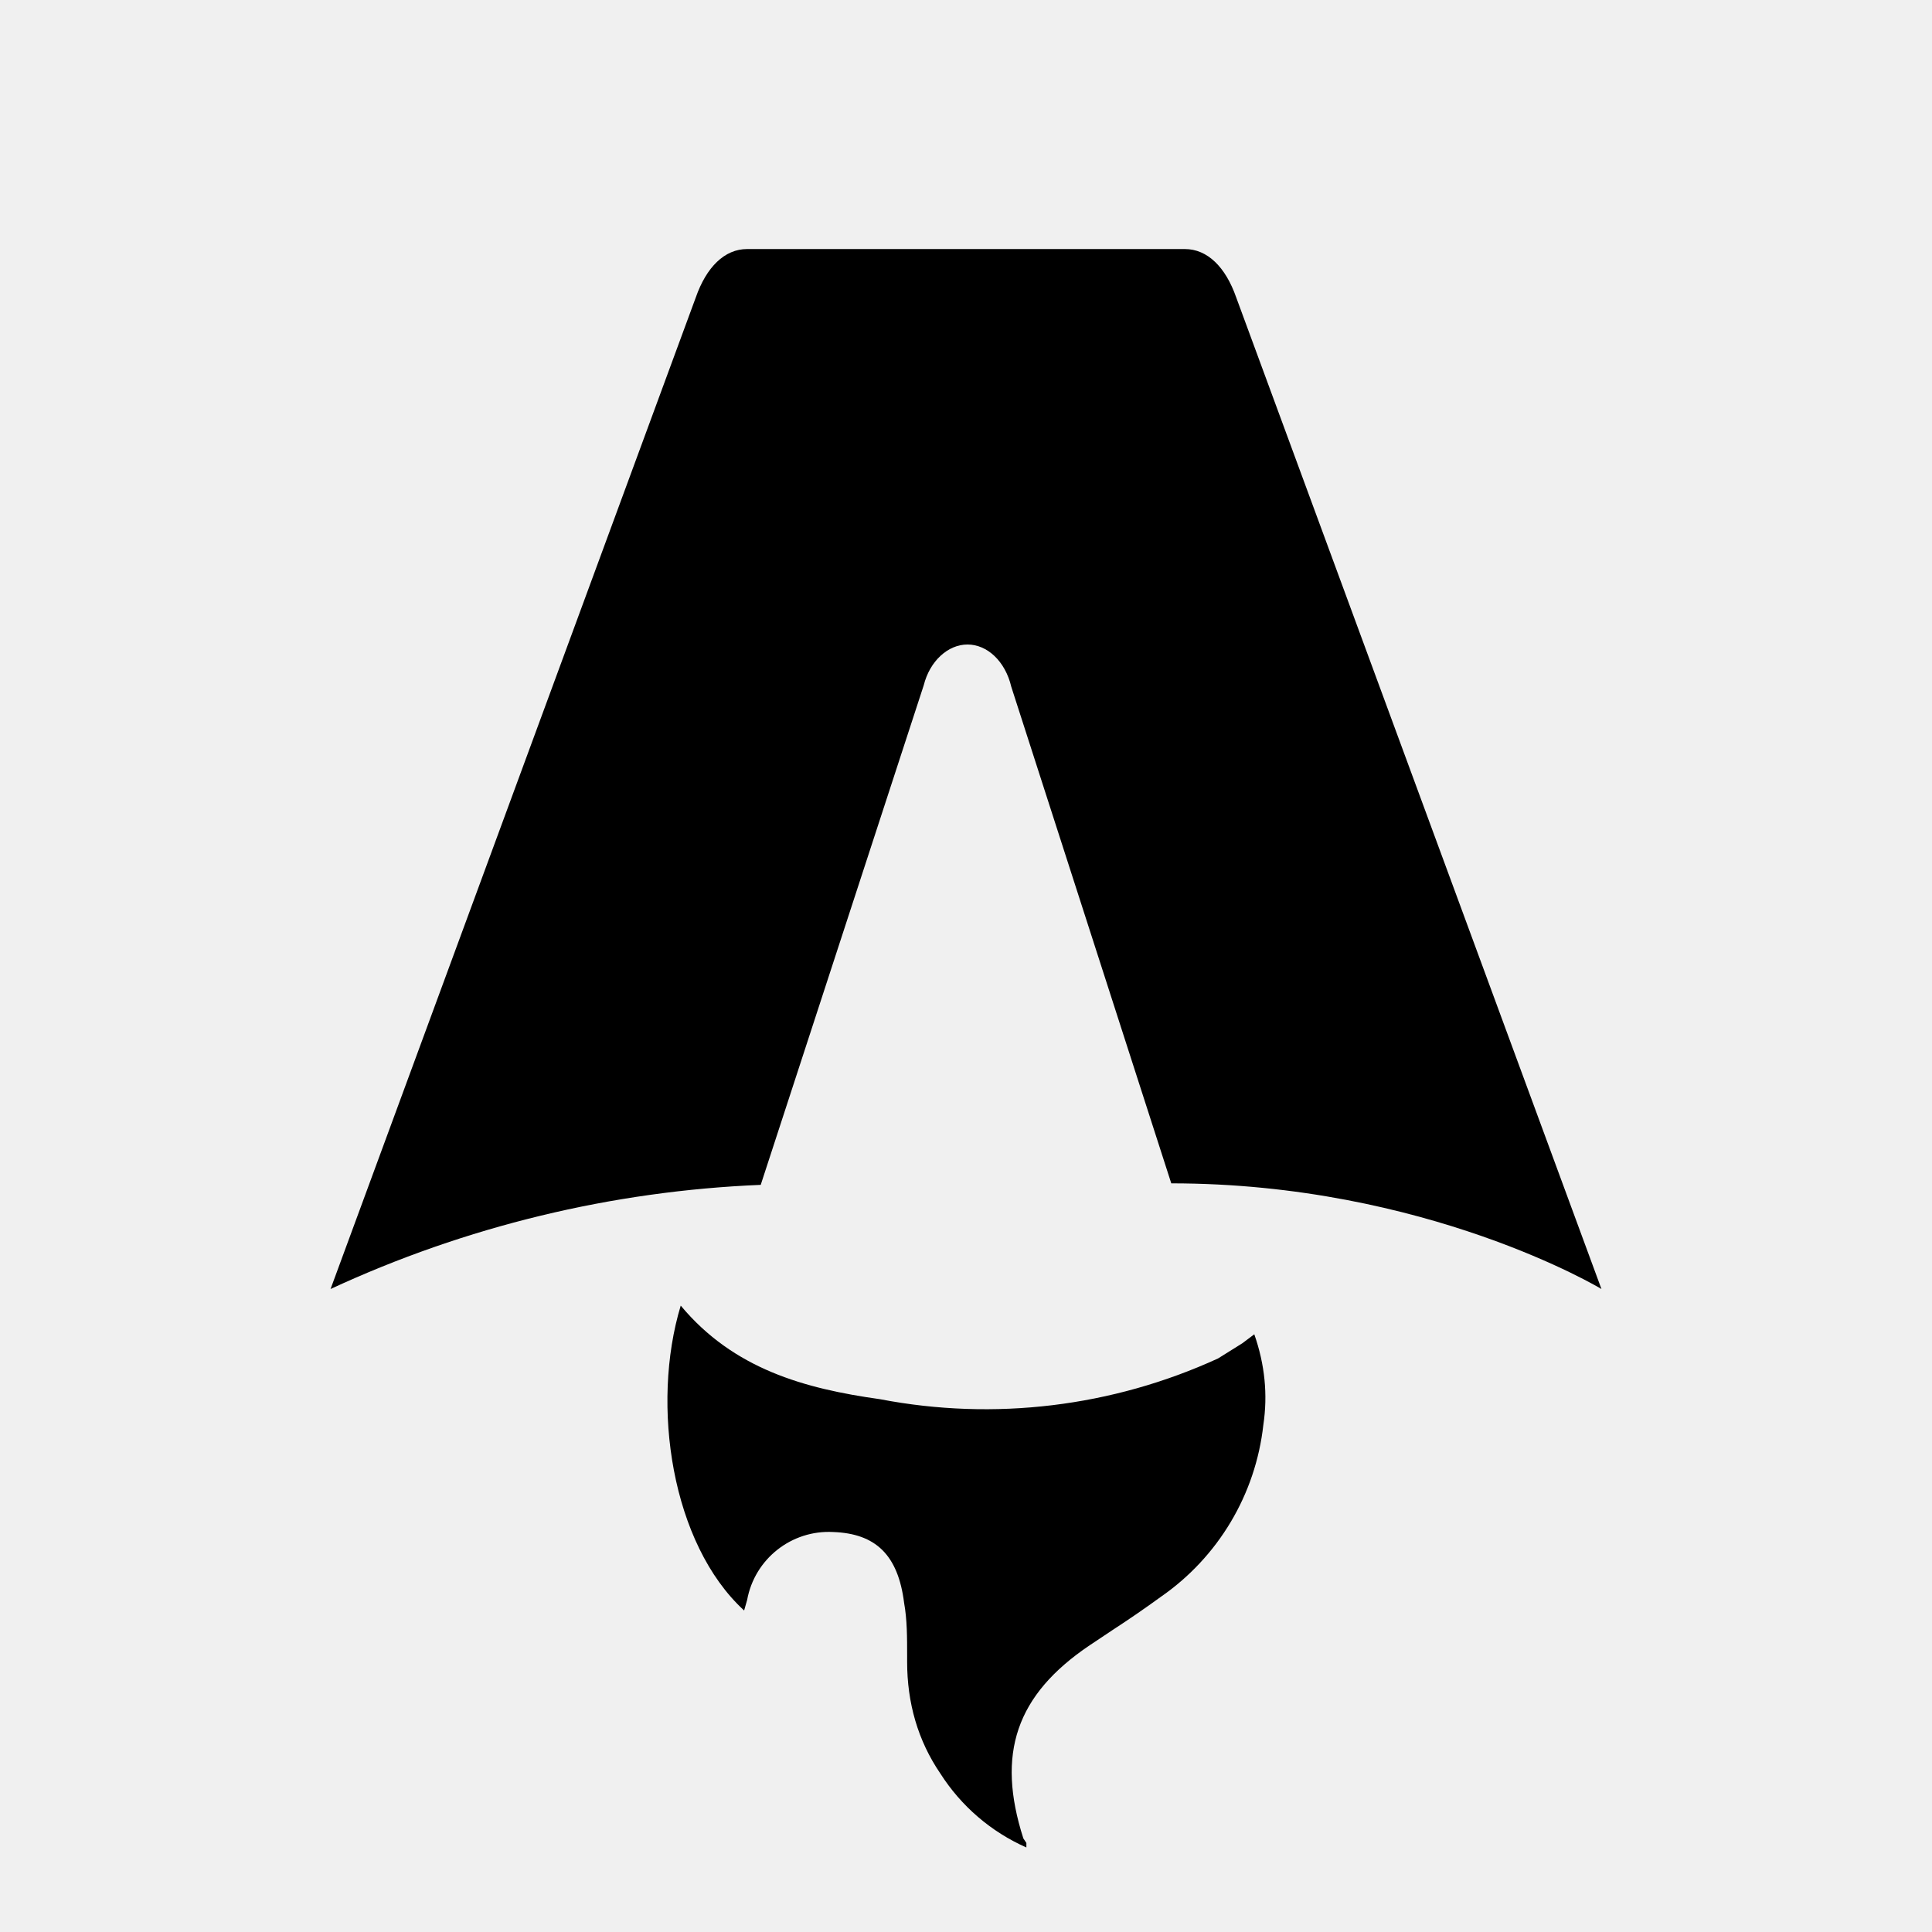
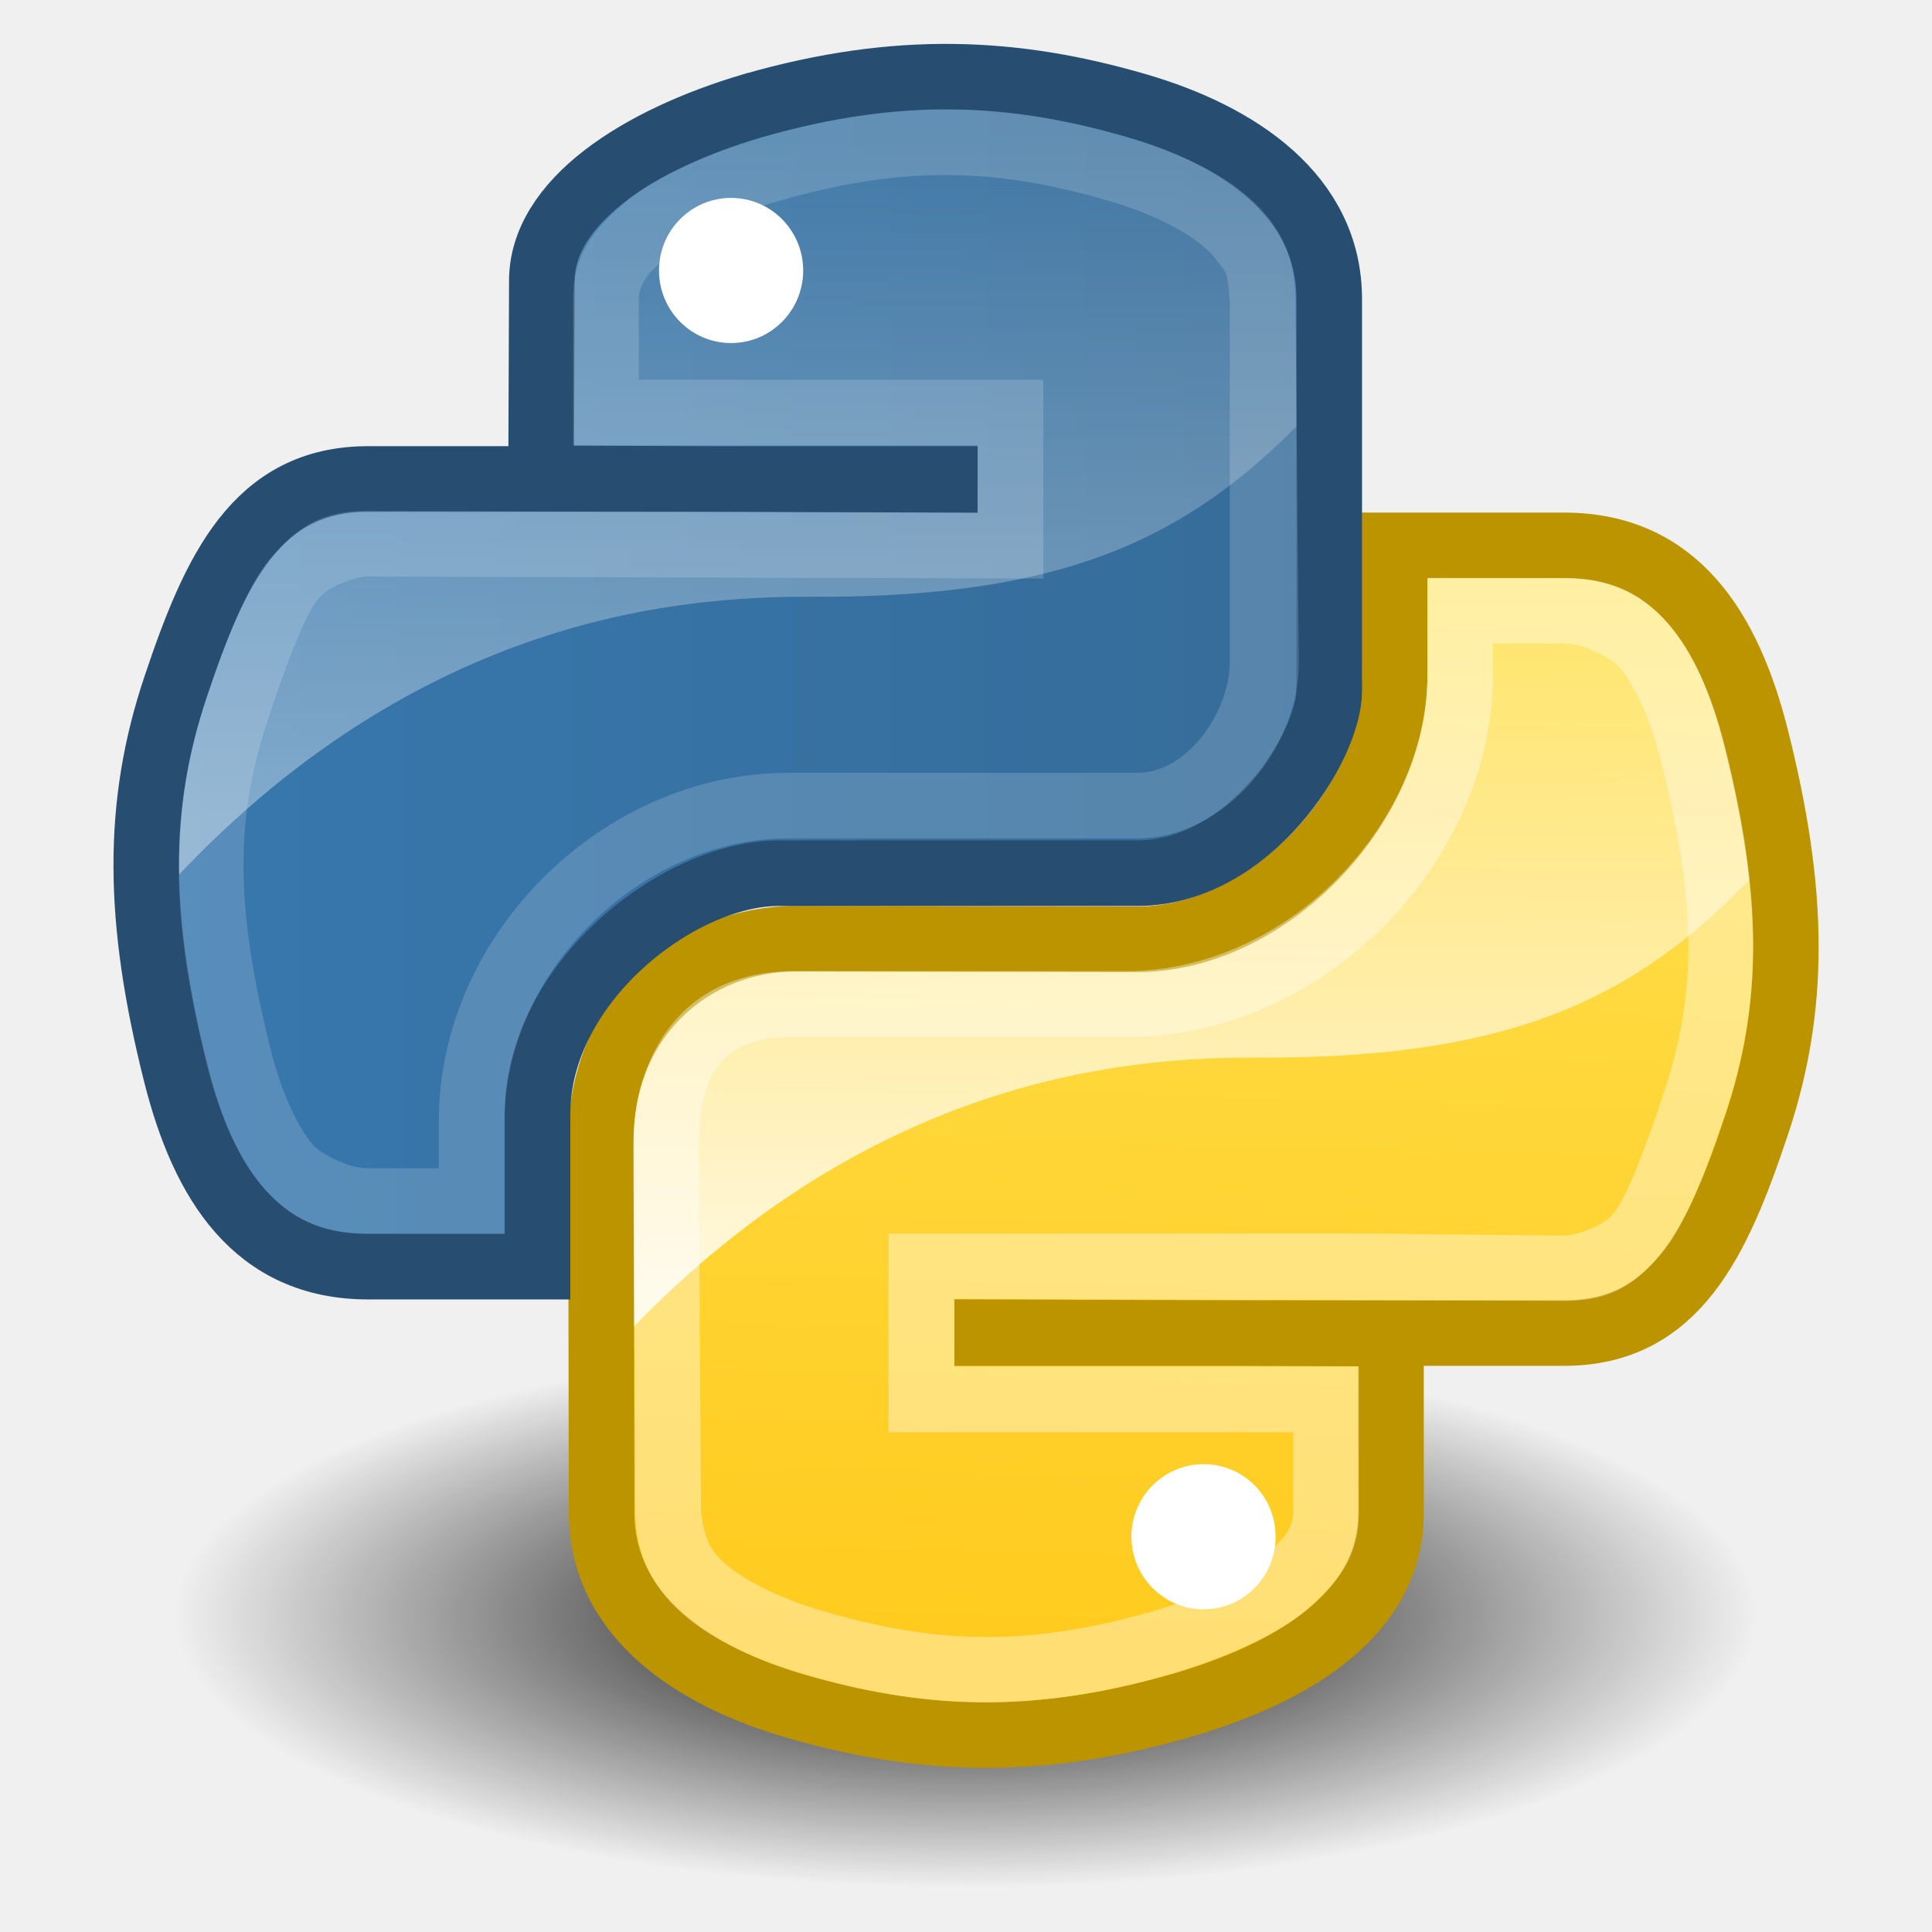
- <svg xmlns="http://www.w3.org/2000/svg" fill="none" viewBox="0 0 128 128">
-   <path d="M50.4 78.5a75.1 75.1 0 0 0-28.5 6.9l24.2-65.7c.7-2 1.9-3.2 3.4-3.2h29c1.5 0 2.7 1.2 3.4 3.2l24.2 65.7s-11.6-7-28.5-7L67 45.5c-.4-1.7-1.6-2.8-2.9-2.8-1.3 0-2.5 1.1-2.9 2.7L50.4 78.5Zm-1.1 28.2Zm-4.2-20.2c-2 6.6-.6 15.8 4.2 20.2a17.5 17.5 0 0 1 .2-.7 5.5 5.5 0 0 1 5.7-4.5c2.8.1 4.3 1.5 4.7 4.7.2 1.1.2 2.3.2 3.5v.4c0 2.7.7 5.2 2.2 7.4a13 13 0 0 0 5.7 4.9v-.3l-.2-.3c-1.8-5.6-.5-9.5 4.4-12.8l1.5-1a73 73 0 0 0 3.2-2.2 16 16 0 0 0 6.8-11.4c.3-2 .1-4-.6-6l-.8.6-1.6 1a37 37 0 0 1-22.4 2.7c-5-.7-9.7-2-13.2-6.2Z" />
-   <style>
-         path { fill: #000; }
-         @media (prefers-color-scheme: dark) {
-             path { fill: #FFF; }
-         }
-     </style>
+ <svg xmlns="http://www.w3.org/2000/svg" xmlns:xlink="http://www.w3.org/1999/xlink" width="48" height="48">
+   <defs>
+     <linearGradient id="lg1">
+       <stop stop-color="#3778ae" offset="0" />
+       <stop stop-color="#366c99" offset="1" />
+     </linearGradient>
+     <linearGradient id="lg2">
+       <stop stop-color="#fff" offset="0" />
+       <stop stop-color="#fff" stop-opacity="0.165" offset="1" />
+     </linearGradient>
+     <linearGradient id="lg3">
+       <stop stop-color="#ffe253" offset="0" />
+       <stop stop-color="#ffca1c" offset="1" />
+     </linearGradient>
+     <linearGradient id="lg4">
+       <stop stop-color="#000" offset="0" />
+       <stop stop-color="#000" stop-opacity="0" offset="1" />
+     </linearGradient>
+     <linearGradient x1="94.693" y1="112.511" x2="94.693" y2="64.053" id="lg5" xlink:href="#lg2" gradientUnits="userSpaceOnUse" gradientTransform="matrix(0.353878,0,0,0.353878,-17.3795,-19.412)" />
+     <linearGradient x1="59.728" y1="102" x2="142.62" y2="102" id="lg6" xlink:href="#lg1" gradientUnits="userSpaceOnUse" gradientTransform="matrix(0.353878,0,0,0.353878,-17.3795,-19.412)" />
+     <linearGradient x1="94.693" y1="112.511" x2="94.693" y2="64.053" id="lg7" xlink:href="#lg2" gradientUnits="userSpaceOnUse" gradientTransform="matrix(0.353878,0,0,0.353878,-6.29697,-7.94537)" />
+     <linearGradient x1="119.191" y1="89.13" x2="116.965" y2="169.279" id="lg8" xlink:href="#lg3" gradientUnits="userSpaceOnUse" gradientTransform="matrix(0.353878,0,0,0.353878,-16.3897,-17.997)" />
+     <radialGradient cx="15.115" cy="63.965" r="12.289" fx="15.115" fy="63.965" id="rg1" xlink:href="#lg4" gradientUnits="userSpaceOnUse" gradientTransform="matrix(1.6,0,0,0.551754,-0.183975,4.83575)" />
+   </defs>
+   <path d="m 43.662,40.129 a 19.662,6.78 0 0 1 -39.324,0 19.662,6.78 0 1 1 39.324,0 z" fill="url(#rg1)" />
+   <path d="m 34.08,37.58 c 0,2.732 -2.371,4.116 -4.777,4.806 -3.62,1.04 -6.526,0.881 -9.551,0 -2.527,-0.736 -4.777,-2.24 -4.777,-4.806 l 0,-9.013 c 0,-2.594 2.162,-4.809 4.777,-4.809 l 9.398,-0.611 c 3.181,0 5.261,-1.986 5.261,-5.245 l 0.866,-4.357 3.581,0 c 2.781,0 4.091,2.067 4.777,4.806 0.956,3.804 0.998,6.649 0,9.615 -0.966,2.881 -2,4.806 -4.777,4.806 l -4.777,0 -9.551,0 0,-0.02 c 8.242,0.02 9.551,-3.316 9.551,4.828 z" fill="url(#lg8)" />
+   <path d="m 28.11,38.178 c 0,-0.994 0.803,-1.801 1.791,-1.801 1,0 1.791,0.807 1.791,1.801 0,0.998 -0.8,1.805 -1.791,1.805 -0.987,0 -1.791,-0.807 -1.791,-1.805 z" fill="#fff" />
+   <path d="m 35.266,13.544 0,4.226 C 31.855,23.767 25.375,23.779 19.939,23.779 l -2.017,0.205 c -2.834,2.436 -2.924,6.346 -2.922,9.776 6.25,-6.974 12.917,-7.5 16.244,-7.485 6.638,0.029 9.764,-1.603 12.934,-5.194 -0.016,-0.07 0.016,-0.132 0,-0.204 -0.122,-0.8 -0.336,-1.654 -0.56,-2.546 -0.322,-1.284 -0.743,-2.414 -1.426,-3.259 -0.016,-0.016 -0.038,-0.034 -0.051,-0.05 0,0 -0.042,0 -0.05,0 -0.023,-0.028 -0.028,-0.075 -0.05,-0.101 -0.047,-0.034 -0.052,-0.07 -0.101,-0.101 -0.016,-0.016 -0.039,0.016 -0.05,0 C 41.165,14.35 40.286,14 39.394,13.852 38.586,13.718 37.775,13.617 36.95,13.546 l -0.509,0 -1.171,0 z" opacity="0.837" fill="url(#lg7)" />
+   <path d="m 34.559,37.579 c 0,2.732 -2.85,4.116 -5.256,4.806 -3.62,1.04 -6.525,0.881 -9.551,0 -2.527,-0.736 -4.801,-2.24 -4.805,-4.805 l -0.016,-9.258 c -0.01,-3.073 2.302,-5.01 4.849,-5 l 8.467,0.015 c 3.25,0 6.41,-3.3 6.401,-6.55 l 0,-3.237 4.21,0 c 2.781,0 4.09,2.067 4.777,4.806 0.956,3.804 1,6.649 0,9.615 -0.966,2.88 -2,5.148 -4.777,5.148 l -4.3,0 -10.03,0 0,-0.02 10.03,0.034 z" fill="none" stroke="#bb9400" stroke-width="1.63" />
+   <path d="m 35.465,14.358 0,2.393 c 0,3.724 -3.497,7.376 -7.481,7.376 l -8.249,0 c -2.851,0 -4.018,2.157 -4.004,4.438 l 0.056,9.013 c 0.01,1.045 0.4,1.823 1.148,2.495 0.748,0.671 1.873,1.183 3.055,1.528 2.916,0.849 5.576,1.002 9.064,0 1.133,-0.325 2.639,-0.94 3.398,-1.596 0.758,-0.656 1.308,-1.296 1.308,-2.426 l 0,-3.63 -10.052,0 0,-1.679 15.174,0.05 c 1.201,0 1.788,-0.472 2.384,-1.163 0.596,-0.691 1.115,-2.047 1.587,-3.456 0.946,-2.81 0.934,-5.449 0,-9.166 -0.325,-1.298 -0.798,-2.346 -1.426,-3.055 -0.628,-0.709 -1.357,-1.12 -2.546,-1.12 z m 1.629,1.629 1.787,0 c 0.52,0 1.199,0.419 1.324,0.56 0.362,0.409 0.78,1.239 1.069,2.393 0.889,3.542 0.891,5.752 0.05,8.249 -0.452,1.347 -0.92,2.614 -1.273,3 -0.318,0.34 -1,0.509 -1.171,0.509 l -4.787,-0.051 -12.017,0 0,4.938 10.052,0 0,2 c 0,0.727 -0.973,1.179 -1.141,1.324 -0.487,0.422 -1.351,0.836 -2.342,1.12 -3.223,0.926 -5.5,0.786 -8.198,0 -1.021,-0.297 -1.906,-0.734 -2.407,-1.159 -0.501,-0.426 -0.532,-0.774 -0.624,-1.285 l -0.056,-9.013 c -0.013,-2.022 0.646,-2.808 2.375,-2.808 l 8.249,0 c 4.923,0 9.11,-4.35 9.11,-9.005 1e-4,-0.257 -10e-5,-0.515 -10e-5,-0.772 z" opacity="0.384" fill="#fff" />
+   <path d="m 13.985,7.32 c 0,-2.732 0.732,-4.218 4.777,-4.926 2.746,-0.481 6.267,-0.541 9.551,0 2.594,0.428 4.777,2.36 4.777,4.926 l 0,9.013 c 0,2.643 -2.12,4.809 -4.777,4.809 l -8.662,0.479 c -3.241,0 -6.589,2.832 -6.589,5.957 l -0.274,3.777 -3.284,0 c -2.778,0 -4.395,-2.003 -5.074,-4.806 -0.917,-3.765 -0.878,-6.009 0,-9.615 0.761,-3.146 3.192,-4.806 5.7,-4.806 l 3.585,0 c 0,0 8.945,-0.035 0,-0.032 l 0,-4.777 0,0 z" fill="url(#lg6)" />
+   <path d="m 16.373,6.722 c 0,-1 0.8,-1.805 1.791,-1.805 0.987,0 1.791,0.807 1.791,1.805 0,0.994 -0.803,1.801 -1.791,1.801 -0.991,0 -1.791,-0.807 -1.791,-1.801 z" fill="#fff" />
+   <path d="M 22.717,1.996 C 21.304,2.03 19.947,2.192 18.745,2.403 14.701,3.111 14.01,4.61 14.01,7.342 l -0.295,4.787 -3.32,-3e-4 c -2.778,0 -5.197,1.641 -5.958,4.786 -0.516,2.123 -0.75,3.784 -0.662,5.55 6.292,-7.132 13.044,-7.653 16.396,-7.638 6.638,0.029 9.764,-1.603 12.934,-5.194 l 0,-2.291 c 0,-2.566 -2.193,-4.511 -4.787,-4.939 C 26.471,2.098 24.535,1.952 22.717,1.996 z" opacity="0.377" fill="url(#lg5)" />
+   <path d="m 18.696,2.627 c 3.62,-1.04 6.526,-0.881 9.551,0 2.527,0.736 4.779,2.24 4.777,4.806 l 0,9.732 c 0,1.366 -1.975,4.529 -4.773,4.529 l -8.899,0 c -2.498,0 -5.997,2.722 -5.997,5.981 l 0,3.794 -4.21,0 c -2.781,0 -4.091,-2.067 -4.777,-4.806 -0.956,-3.804 -1,-6.649 0,-9.615 0.966,-2.881 2,-5.148 4.777,-5.148 l 4.298,0 10.03,0 0,0.019 -10.03,-0.034 0.019,-4.873 c -0.026,-1.996 2.415,-3.552 5.232,-4.385 z" fill="none" stroke="#274e70" stroke-width="1.63" />
+   <path d="m 12.534,30.654 0,-2.796 c 0,-3.725 3.395,-7.029 7.046,-7.029 l 8.684,0 c 2.155,0 4.024,-2.241 4.004,-4.382 L 32.184,7.434 C 32.175,6.389 31.812,5.611 31.064,4.939 30.316,4.267 29.192,3.756 28.009,3.411 c -2.917,-0.849 -5.576,-1.002 -9.064,0 -1.133,0.325 -2.64,0.94 -3.398,1.596 -0.758,0.656 -1.308,1.296 -1.308,2.426 l 0,3.63 10.052,0 0,1.68 -15.174,-0.051 c -1.2,0 -1.788,0.472 -2.384,1.163 -0.596,0.691 -1.115,2.047 -1.587,3.456 -0.946,2.81 -0.933,5.449 0,9.166 0.325,1.298 0.798,2.346 1.426,3.055 0.628,0.709 1.357,1.12 2.546,1.12 l 3.416,0 z m -1.629,-1.629 -1.787,0 c -0.52,0 -1.2,-0.419 -1.324,-0.56 C 7.431,28.055 7.013,27.226 6.724,26.071 5.835,22.529 5.833,20.32 6.674,17.822 7.125,16.475 7.594,15.208 7.947,14.832 8.265,14.493 8.938,14.323 9.118,14.323 l 16.804,0.051 0,-4.939 -10.052,0 0,-2 c 0,-0.727 0.973,-1.179 1.141,-1.324 0.487,-0.422 1.351,-0.836 2.342,-1.12 3.223,-0.926 5.5,-0.786 8.198,0 1.021,0.297 1.906,0.734 2.393,1.171 0.173,0.135 0.265,0.297 0.408,0.458 0.199,0.237 0.155,0.55 0.201,0.815 l 0,9.013 c 0,1.236 -1.056,2.753 -2.291,2.753 l -8.684,0 c -4.59,0 -8.676,4.003 -8.676,8.658 0,0.388 0,1.166 0,1.166 z" opacity="0.165" fill="#fff" />
</svg>
